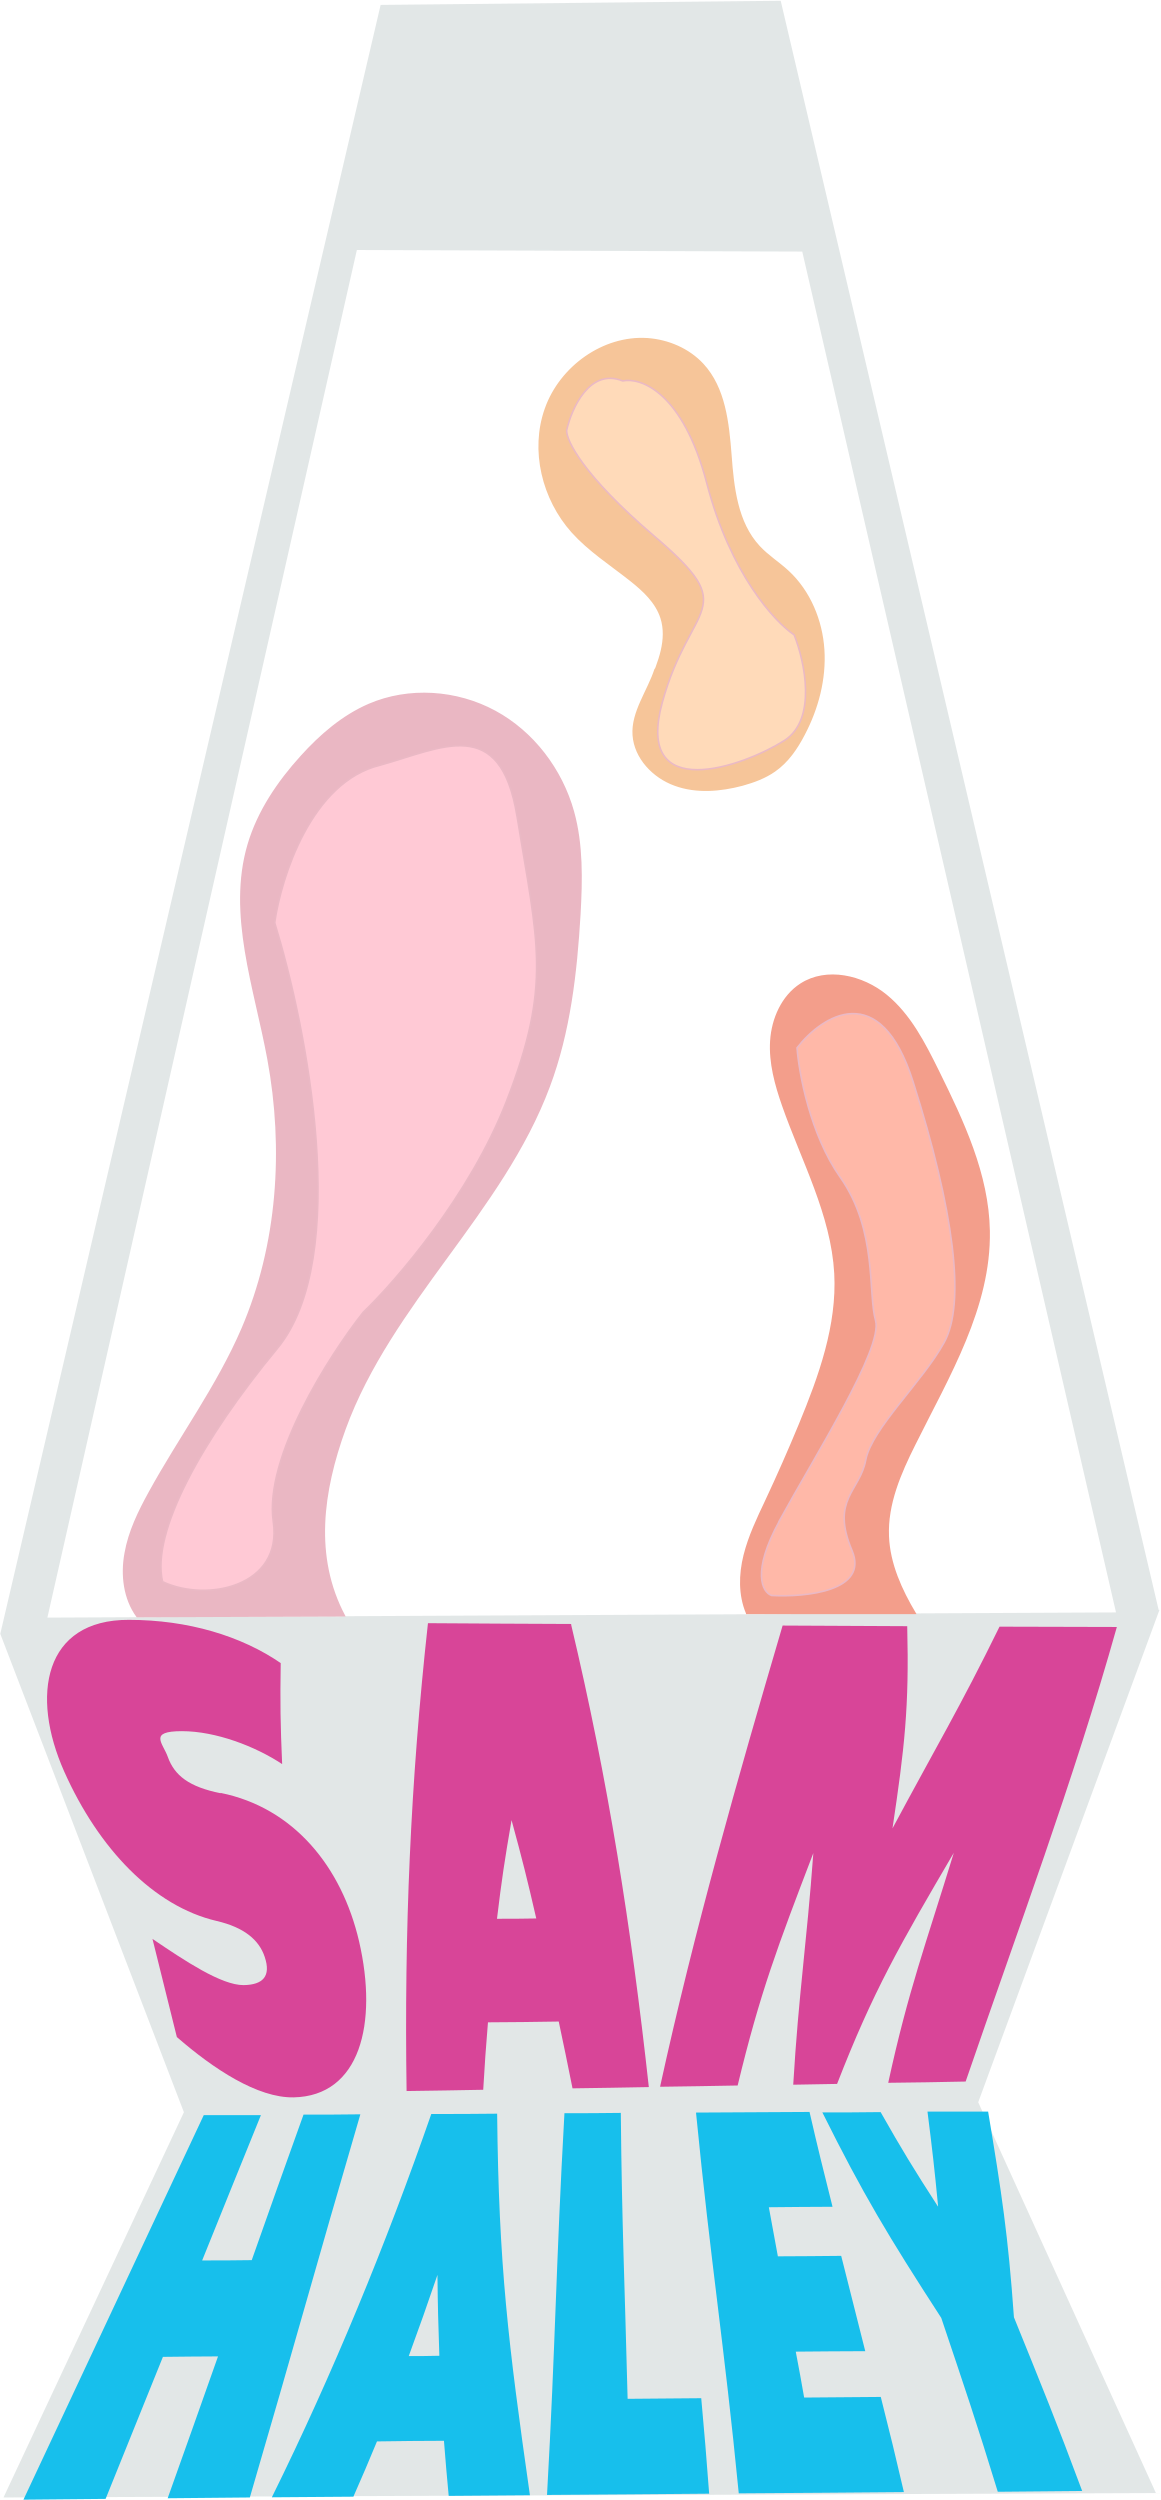
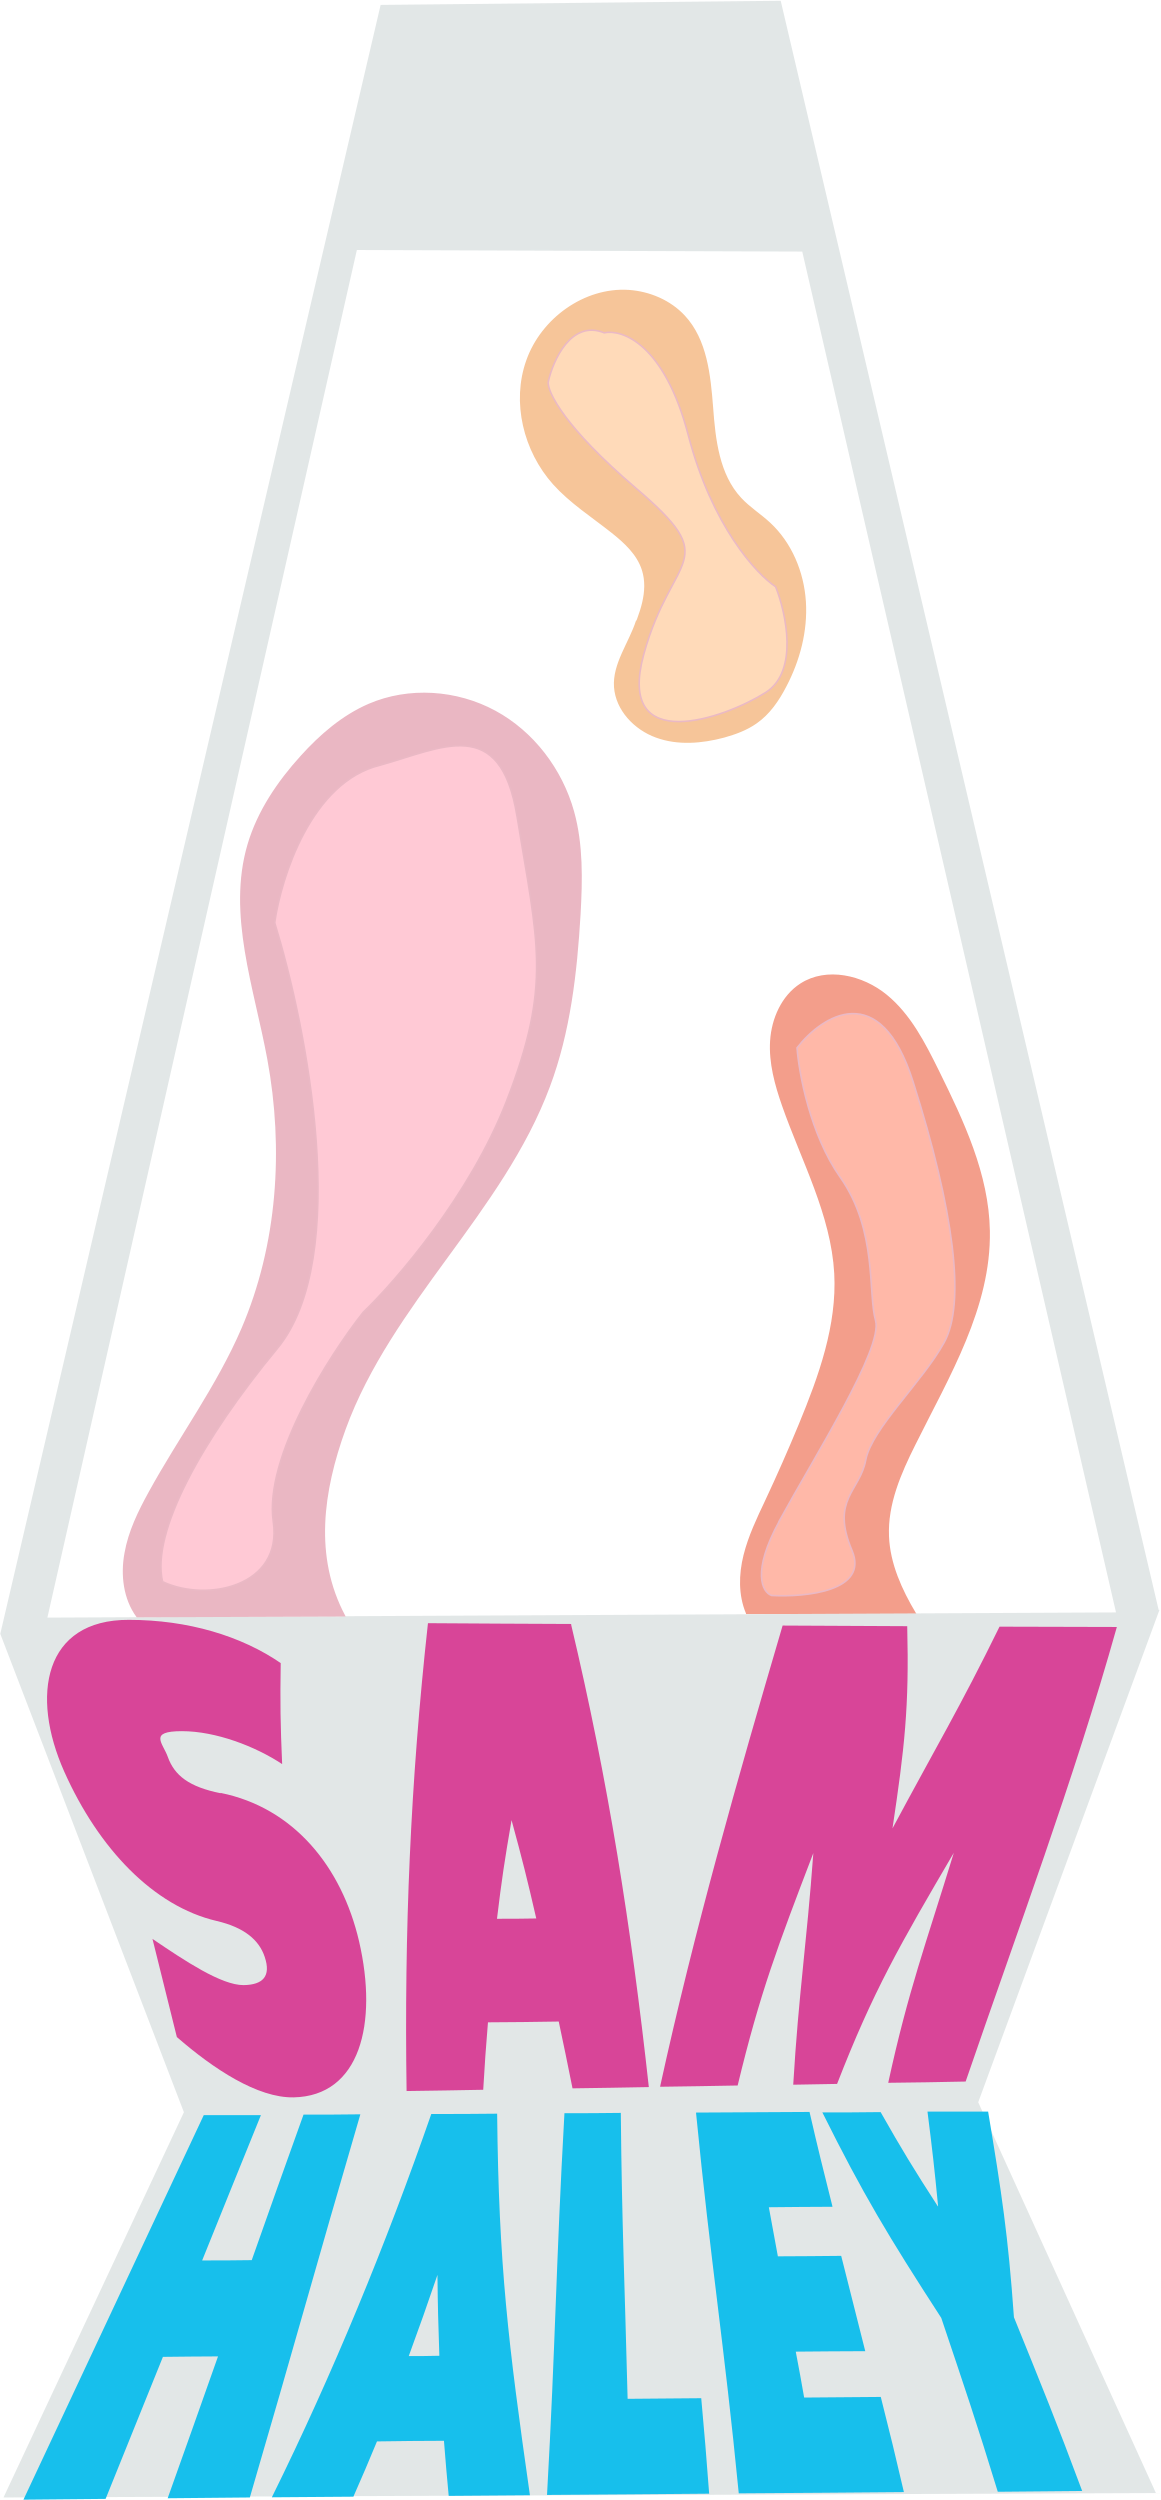
<svg xmlns="http://www.w3.org/2000/svg" version="1.1" viewBox="0 0 733 1579">
  <defs>
    <style>
      .st0 {
        fill: none;
        stroke: #f6c599;
      }

      .st0, .st1, .st2, .st3 {
        stroke-miterlimit: 10;
      }

      .st1 {
        fill: #eab7c3;
        stroke: #eab7c3;
      }

      .st2 {
        fill: #f39e8b;
        stroke: #f39e8b;
      }

      .st4 {
        fill: #ffc9d5;
      }

      .st4, .st5, .st6 {
        stroke: #eab9c5;
      }

      .st5 {
        fill: #ffb8a8;
      }

      .st6 {
        fill: #ffdab9;
      }

      .st7 {
        fill: #17bfec;
      }

      .st8 {
        fill: #f6c599;
      }

      .st9 {
        fill: #d84598;
      }

      .st3 {
        fill: #e2e7e7;
        stroke: #e2e7e7;
      }
    </style>
  </defs>
-   <g id="lavalampandname">
-     <path class="st3" d="M731.4,1017.3L492.7,1l-251.9,2.6L.7,1031.9l116,302.2L3,1576.9l726.3-2.8-112-246.3,114.3-310.5h0ZM29.3,1022.2L225,157.4l282.1,1,198.4,860.5-676.1,3.3Z" />
-     <path class="st9" d="M139.3,1132.4c46.1,9.3,76.5,46.5,87.5,93.8,12,51.9.6,97.7-41.4,98.5-22.7.4-50.5-17.9-73.7-38.1-6.1-24.8-9.2-37.2-15.4-62,20.2,13.7,43.5,29.3,57.6,29.2,12.2-.2,17.4-5.6,13.3-17.8-3.6-10.9-13.2-18.7-30.3-22.7-39.9-9.3-74.6-45.7-96.3-94.3-21.5-48.2-12.8-96.1,40.8-95.9,37.4,0,71,10.2,95.9,27.3-.4,25.5-.2,38.3.9,63.8-16.9-11.2-41.9-20.8-63.3-20.8s-12,7.5-8.9,16.3c4.2,11.7,13.4,18.9,33.3,22.9v-.2Z" />
-     <path class="st9" d="M360.7,1026c23.5,99,38,191.2,49.1,292.2-19.3.4-28.9.5-48.2.8-3.4-16.8-5.1-25.3-8.7-42.2-17.9.3-26.9.4-44.7.5-1.4,17-2,25.5-3,42.6-19.4.4-29,.5-48.4.8-1.5-101.4,2.4-194.6,13.5-295.5,36.1.2,54.2.4,90.5.5v.2ZM313.9,1211.9c9.9,0,14.9,0,24.8-.2-5.7-24.8-8.8-37.2-15.6-62.1-4.3,24.9-6.2,37.3-9.2,62.3Z" />
-     <path class="st9" d="M602.5,1170.1c-34.1,58.2-51,87.4-73.8,146.1-11,.2-16.6.3-27.7.5,3.5-58.5,8.4-87.7,12.7-146.3-22.4,58.6-33.6,87.9-47.8,146.8-19.6.4-29.4.5-49,.8,21.7-99.2,48.8-194,77.4-291.3,31.7.2,47.6.3,78.7.4,1.3,51.3-1.7,76.8-9.3,127.7,27.3-51,42.6-76.4,67.6-127.4,30.1,0,45,.2,74.1.2-27.5,97.9-62.5,190.9-95.5,287.1-19.6.4-29.3.6-48.9.8,12.7-58.4,23.7-87.4,41.5-145.5v.2Z" />
-     <path class="st7" d="M127.3,1427.7c12.7,0,19,0,31.7-.2,13-36.8,19.5-55.2,32.7-91.9,14.4,0,21.6,0,35.9-.2-28.3,96.7-41.5,145.3-69.8,242-20.7.2-31.2.3-51.9.5,12.8-35.8,19.1-53.7,31.8-89.6-13.9,0-20.8.2-34.8.3-14.5,35.9-21.7,53.8-36.2,89.7-20.7.2-31.2.3-51.9.5,38-81,75.9-161.9,113.9-242.9,14.5,0,21.7,0,36.1,0-14.9,36.8-22.4,55.2-37.2,92h-.2Z" />
-     <path class="st7" d="M314,1335c1,96.4,7,144.8,20.7,241-20.5.2-30.8.3-51.3.4-1.3-13.8-1.9-20.8-3-34.8-16.9,0-25.4.2-42.3.4-5.8,13.9-8.7,20.9-14.9,34.9-20.6.2-30.9.3-51.5.4,38.4-77.8,72.2-160.1,100.7-242.1,16.6,0,24.9,0,41.4-.2h.2ZM258.2,1488.1c7.7,0,11.6,0,19.3-.2-.7-20.4-1-30.6-1.2-51.1-7,20.5-10.6,30.7-18.1,51.2h0Z" />
-     <path class="st7" d="M396.4,1515.1c18.6-.2,27.9-.2,46.5-.4,2.2,24.2,3.2,36.2,5,60.3-40.9.4-61.4.5-102.4.8,5.4-96.3,5.6-144.8,11-241.1,14.2,0,21.4,0,35.6-.2.7,72.1,2.5,108.3,4.3,180.5Z" />
-     <path class="st7" d="M525.7,1393.8c-16,0-24.1.2-40.1.3,2.3,12.4,3.4,18.6,5.7,31,16,0,24-.2,40-.3,6.1,24.1,9.1,36.1,15.2,60.2-17.6,0-26.4.2-43.9.3,2.2,11.6,3.3,17.4,5.3,29,19.3-.2,29-.2,48.4-.4,6.1,24.1,9,36.1,14.6,60.1-41.8.4-62.6.5-104.3.8-9.4-96-17.6-144.5-27-240.5,28.6-.2,42.9-.2,71.7-.4,5.5,23.9,8.5,35.9,14.5,59.8h0Z" />
-     <path class="st7" d="M592.5,1393.4c-2.3-23.9-3.7-35.9-6.7-59.7,15.3,0,22.9,0,38.3,0,8.6,51.7,12.6,77.8,16.3,129.9,17.8,43.9,26.8,65.9,43.1,109.7-21.3.2-32,.3-53.3.5-13.4-43.8-20.9-65.8-35.7-109.8-33.7-52-49.3-78-75.1-129.8,14.7,0,22,0,36.8-.2,13.5,23.8,20.8,35.8,36.2,59.6h0Z" />
+   <g id="orange-shadow">
+     <g id="orangepinkblobbottomright">
+       <path class="st2" d="M471.6,1018.8c-4.8-11.4-4.5-24.5-1.5-36.5s8.4-23.3,13.7-34.5c7.4-15.8,14.5-31.9,21.2-48.1,12.6-30.5,24.2-62.6,22.4-95.5-2.1-37.1-20.7-70.9-33-106-4.6-13.2-8.4-27-7.5-40.9s7.2-28.2,18.9-35.7c16.3-10.5,38.9-5.3,54,7.1,15,12.3,24.1,30.2,32.7,47.6,15.8,32,31.6,65.4,32.2,101.1.9,48.2-25.6,91.8-47,134.9-9.1,18.2-17.6,37.7-16.7,58.1.7,17.4,8.2,33.8,17,48.6h-106.3v-.2h-.1Z" />
+     </g>
  </g>
-   <g id="orangepinkblobbottomright">
-     <path class="st2" d="M471.6,1018.8c-4.8-11.4-4.5-24.5-1.5-36.5,3-12,8.4-23.3,13.7-34.5,7.4-15.8,14.5-31.9,21.2-48.1,12.6-30.5,24.2-62.6,22.4-95.5-2.1-37.1-20.7-70.9-33-106-4.6-13.2-8.4-27-7.5-40.9s7.2-28.2,18.9-35.7c16.3-10.5,38.9-5.3,54,7.1,15,12.3,24.1,30.2,32.7,47.6,15.8,32,31.6,65.4,32.2,101.1.9,48.2-25.6,91.8-47,134.9-9.1,18.2-17.6,37.7-16.7,58.1.7,17.4,8.2,33.8,17,48.6h-106.3v-.2Z" />
-     <path class="st5" d="M492.3,960.6c-17.9,32.7-10.7,45.1-5,47.1,21.5,1.2,61.8-2.7,50.8-28.5-13.6-32.2,5-37.2,8.7-57,3.7-19.8,36-49.6,49.6-74.4,13.6-24.8,6.2-83.1-19.8-164.9-20.8-65.5-57.5-41.3-73.2-21.1,1.2,16.1,8.4,55.1,27.3,81.8,23.6,33.5,17.4,73.2,22.3,90.5s-38.4,85.6-60.8,126.5Z" />
+   <g id="lava-base">
+     <g id="lavalampandname">
+       <path class="st3" d="M731.4,1017.3L492.7,1l-251.9,2.6L.7,1031.9l116,302.2L3,1576.9l726.3-2.8-112-246.3,114.3-310.5h-.2ZM29.3,1022.2L225,157.4l282.1,1,198.4,860.5-676.1,3.3h-.1Z" />
+       <path class="st9" d="M139.3,1132.4c46.1,9.3,76.5,46.5,87.5,93.8,12,51.9.6,97.7-41.4,98.5-22.7.4-50.5-17.9-73.7-38.1-6.1-24.8-9.2-37.2-15.4-62,20.2,13.7,43.5,29.3,57.6,29.2,12.2-.2,17.4-5.6,13.3-17.8-3.6-10.9-13.2-18.7-30.3-22.7-39.9-9.3-74.6-45.7-96.3-94.3-21.5-48.2-12.8-96.1,40.8-95.9,37.4,0,71,10.2,95.9,27.3-.4,25.5-.2,38.3.9,63.8-16.9-11.2-41.9-20.8-63.3-20.8s-12,7.5-8.9,16.3c4.2,11.7,13.4,18.9,33.3,22.9v-.2h0Z" />
+       <path class="st9" d="M360.7,1026c23.5,99,38,191.2,49.1,292.2-19.3.4-28.9.5-48.2.8-3.4-16.8-5.1-25.3-8.7-42.2-17.9.3-26.9.4-44.7.5-1.4,17-2,25.5-3,42.6-19.4.4-29,.5-48.4.8-1.5-101.4,2.4-194.6,13.5-295.5,36.1.2,54.2.4,90.5.5v.2h0ZM313.9,1211.9c9.9,0,14.9,0,24.8-.2-5.7-24.8-8.8-37.2-15.6-62.1-4.3,24.9-6.2,37.3-9.2,62.3h0Z" />
+       <path class="st9" d="M602.5,1170.1c-34.1,58.2-51,87.4-73.8,146.1-11,.2-16.6.3-27.7.5,3.5-58.5,8.4-87.7,12.7-146.3-22.4,58.6-33.6,87.9-47.8,146.8-19.6.4-29.4.5-49,.8,21.7-99.2,48.8-194,77.4-291.3,31.7.2,47.6.3,78.7.4,1.3,51.3-1.7,76.8-9.3,127.7,27.3-51,42.6-76.4,67.6-127.4,30.1,0,45,.2,74.1.2-27.5,97.9-62.5,190.9-95.5,287.1-19.6.4-29.3.6-48.9.8,12.7-58.4,23.7-87.4,41.5-145.5v.2h0Z" />
+       <path class="st7" d="M127.3,1427.7c12.7,0,19,0,31.7-.2,13-36.8,19.5-55.2,32.7-91.9,14.4,0,21.6,0,35.9-.2-28.3,96.7-41.5,145.3-69.8,242-20.7.2-31.2.3-51.9.5,12.8-35.8,19.1-53.7,31.8-89.6-13.9,0-20.8.2-34.8.3-14.5,35.9-21.7,53.8-36.2,89.7-20.7.2-31.2.3-51.9.5,38-81,75.9-161.9,113.9-242.9h36.1c-14.9,36.8-22.4,55.2-37.2,92h-.2v-.2Z" />
+       <path class="st7" d="M314,1335c1,96.4,7,144.8,20.7,241-20.5.2-30.8.3-51.3.4-1.3-13.8-1.9-20.8-3-34.8-16.9,0-25.4.2-42.3.4-5.8,13.9-8.7,20.9-14.9,34.9-20.6.2-30.9.3-51.5.4,38.4-77.8,72.2-160.1,100.7-242.1,16.6,0,24.9,0,41.4-.2h.2,0ZM258.2,1488.1c7.7,0,11.6,0,19.3-.2-.7-20.4-1-30.6-1.2-51.1-7,20.5-10.6,30.7-18.1,51.2h0Z" />
+       <path class="st7" d="M396.4,1515.1c18.6-.2,27.9-.2,46.5-.4,2.2,24.2,3.2,36.2,5,60.3-40.9.4-61.4.5-102.4.8,5.4-96.3,5.6-144.8,11-241.1,14.2,0,21.4,0,35.6-.2.7,72.1,2.5,108.3,4.3,180.5h0Z" />
+       <path class="st7" d="M525.7,1393.8c-16,0-24.1.2-40.1.3,2.3,12.4,3.4,18.6,5.7,31,16,0,24-.2,40-.3,6.1,24.1,9.1,36.1,15.2,60.2-17.6,0-26.4.2-43.9.3,2.2,11.6,3.3,17.4,5.3,29,19.3-.2,29-.2,48.4-.4,6.1,24.1,9,36.1,14.6,60.1-41.8.4-62.6.5-104.3.8-9.4-96-17.6-144.5-27-240.5,28.6-.2,42.9-.2,71.7-.4,5.5,23.9,8.5,35.9,14.5,59.8h-.1Z" />
+       <path class="st7" d="M592.5,1393.4c-2.3-23.9-3.7-35.9-6.7-59.7h38.3c8.6,51.7,12.6,77.8,16.3,129.9,17.8,43.9,26.8,65.9,43.1,109.7-21.3.2-32,.3-53.3.5-13.4-43.8-20.9-65.8-35.7-109.8-33.7-52-49.3-78-75.1-129.8,14.7,0,22,0,36.8-.2,13.5,23.8,20.8,35.8,36.2,59.6h0v-.2Z" />
+     </g>
  </g>
-   <g id="Purplepinkblobbottomleft">
-     <path class="st1" d="M86.6,1021c-8.2-11.2-10-26.2-7.5-39.9,2.4-13.8,8.6-26.4,15.3-38.6,19-34.6,42.8-66.7,58.5-103.1,22.9-53.3,26.9-113.7,16.4-170.6-8.3-45-25.4-91.4-12.5-135.3,6.2-21,18.8-39.6,33.5-55.8,12.1-13.4,26.1-25.5,42.7-32.7,25.3-10.9,55.4-8.8,79.6,4.3,24.2,13.1,42.1,36.8,49.5,63.3,5.8,20.9,5.3,43.1,4.1,64.8-2.2,37-6.4,74.3-19.4,108.9-14.7,39.5-39.9,74-64.7,108-24.8,34-49.8,68.6-64.2,108.1-14.4,39.6-20.1,80.9-.4,118.1l-130.8.5h0Z" />
-     <path class="st4" d="M326.5,515.4c-10.5-64.5-47.7-42.8-86.4-32.1-43.4,10.5-62.5,70.7-66.6,99.5,20.3,65.8,49,211.7,1.6,269-47.4,57.3-79.8,116-72.4,147.2,28,13.2,75.8,3,69.9-37.8-5.9-40.8,35.4-105.3,56.8-132.4,20.6-19.7,67.5-74,90.5-133.3,28.8-74,19.7-99.5,6.6-180.2Z" />
+   <g id="orange-highlight">
+     <path class="st5" d="M492.3,960.6c-17.9,32.7-10.7,45.1-5,47.1,21.5,1.2,61.8-2.7,50.8-28.5-13.6-32.2,5-37.2,8.7-57s36-49.6,49.6-74.4c13.6-24.8,6.2-83.1-19.8-164.9-20.8-65.5-57.5-41.3-73.2-21.1,1.2,16.1,8.4,55.1,27.3,81.8,23.6,33.5,17.4,73.2,22.3,90.5s-38.4,85.6-60.8,126.5h.1Z" />
  </g>
-   <g id="yellowblobtopright">
-     <path class="st8" d="M410.6,431.1c5.6-12.9,11.3-27.3,7-40.8-3.2-10-11.3-17.4-19.5-23.9-12.5-9.9-26.1-18.6-36.7-30.4-18.6-20.8-26.2-51.6-16.8-77.9,9.3-26.3,36.4-45.9,64.2-44.1,13.1.9,26.1,6.4,35.1,16.1,13.9,15,16.1,37.1,17.7,57.5,1.5,20.4,3.9,42.5,17.8,57.5,5.5,6,12.5,10.3,18.4,15.8,13.6,12.6,21.2,31,22.4,49.4,1.2,18.5-3.7,37.1-12.3,53.5-4.6,8.9-10.4,17.4-18.6,23.1-6.1,4.3-13.2,6.9-20.4,8.9-13.9,3.7-29.1,5-42.7,0-13.6-4.9-25.2-17.1-26.2-31.5-1-14.6,9.4-27.8,13.9-41.8" />
-     <path class="st0" d="M410.6,431.1c5.6-12.9,11.3-27.3,7-40.8-3.2-10-11.3-17.4-19.5-23.9-12.5-9.9-26.1-18.6-36.7-30.4-18.6-20.8-26.2-51.6-16.8-77.9,9.3-26.3,36.4-45.9,64.2-44.1,13.1.9,26.1,6.4,35.1,16.1,13.9,15,16.1,37.1,17.7,57.5,1.5,20.4,3.9,42.5,17.8,57.5,5.5,6,12.5,10.3,18.4,15.8,13.6,12.6,21.2,31,22.4,49.4,1.2,18.5-3.7,37.1-12.3,53.5-4.6,8.9-10.4,17.4-18.6,23.1-6.1,4.3-13.2,6.9-20.4,8.9-13.9,3.7-29.1,5-42.7,0-13.6-4.9-25.2-17.1-26.2-31.5-1-14.6,9.4-27.8,13.9-41.8" />
-     <path class="st6" d="M446.4,305.2c-15-57.5-41.7-67-53.1-64.6-20.8-8.4-32.3,17.3-35.4,31.2-.3,6.2,10.2,28.3,55.2,66.7,56.2,47.9,22.9,40.6,5.2,105.2-17.7,64.6,51,40.6,77.1,24,20.8-13.3,12.8-50,6.2-66.7-12.1-8-40.2-38.3-55.2-95.8Z" />
+   <g id="yellow-shadow">
+     <g id="yellowblobtopright">
+       <path class="st8" d="M398.9,400.7c5.6-12.9,11.3-27.3,7-40.8-3.2-10-11.3-17.4-19.5-23.9-12.5-9.9-26.1-18.6-36.7-30.4-18.6-20.8-26.2-51.6-16.8-77.9,9.3-26.3,36.4-45.9,64.2-44.1,13.1.9,26.1,6.4,35.1,16.1,13.9,15,16.1,37.1,17.7,57.5,1.5,20.4,3.9,42.5,17.8,57.5,5.5,6,12.5,10.3,18.4,15.8,13.6,12.6,21.2,31,22.4,49.4,1.2,18.5-3.7,37.1-12.3,53.5-4.6,8.9-10.4,17.4-18.6,23.1-6.1,4.3-13.2,6.9-20.4,8.9-13.9,3.7-29.1,5-42.7,0-13.6-4.9-25.2-17.1-26.2-31.5-1-14.6,9.4-27.8,13.9-41.8" />
+       <path class="st0" d="M398.9,400.7c5.6-12.9,11.3-27.3,7-40.8-3.2-10-11.3-17.4-19.5-23.9-12.5-9.9-26.1-18.6-36.7-30.4-18.6-20.8-26.2-51.6-16.8-77.9,9.3-26.3,36.4-45.9,64.2-44.1,13.1.9,26.1,6.4,35.1,16.1,13.9,15,16.1,37.1,17.7,57.5,1.5,20.4,3.9,42.5,17.8,57.5,5.5,6,12.5,10.3,18.4,15.8,13.6,12.6,21.2,31,22.4,49.4,1.2,18.5-3.7,37.1-12.3,53.5-4.6,8.9-10.4,17.4-18.6,23.1-6.1,4.3-13.2,6.9-20.4,8.9-13.9,3.7-29.1,5-42.7,0-13.6-4.9-25.2-17.1-26.2-31.5-1-14.6,9.4-27.8,13.9-41.8" />
+     </g>
+   </g>
+   <g id="yellow-highlight">
+     <path class="st6" d="M434.7,274.8c-15-57.5-41.7-67-53.1-64.6-20.8-8.4-32.3,17.3-35.4,31.2-.3,6.2,10.2,28.3,55.2,66.7,56.2,47.9,22.9,40.6,5.2,105.2-17.7,64.6,51,40.6,77.1,24,20.8-13.3,12.8-50,6.2-66.7-12.1-8-40.2-38.3-55.2-95.8h0Z" />
+   </g>
+   <g id="pink-shadow">
+     <g id="Purplepinkblobbottomleft">
+       <path class="st1" d="M86.6,1021c-8.2-11.2-10-26.2-7.5-39.9,2.4-13.8,8.6-26.4,15.3-38.6,19-34.6,42.8-66.7,58.5-103.1,22.9-53.3,26.9-113.7,16.4-170.6-8.3-45-25.4-91.4-12.5-135.3,6.2-21,18.8-39.6,33.5-55.8,12.1-13.4,26.1-25.5,42.7-32.7,25.3-10.9,55.4-8.8,79.6,4.3,24.2,13.1,42.1,36.8,49.5,63.3,5.8,20.9,5.3,43.1,4.1,64.8-2.2,37-6.4,74.3-19.4,108.9-14.7,39.5-39.9,74-64.7,108-24.8,34-49.8,68.6-64.2,108.1-14.4,39.6-20.1,80.9-.4,118.1l-130.8.5h0Z" />
+     </g>
+   </g>
+   <g id="pink-highlight">
+     <path class="st4" d="M326.5,515.4c-10.5-64.5-47.7-42.8-86.4-32.1-43.4,10.5-62.5,70.7-66.6,99.5,20.3,65.8,49,211.7,1.6,269-47.4,57.3-79.8,116-72.4,147.2,28,13.2,75.8,3,69.9-37.8s35.4-105.3,56.8-132.4c20.6-19.7,67.5-74,90.5-133.3,28.8-74,19.7-99.5,6.6-180.2h0Z" />
  </g>
</svg>
